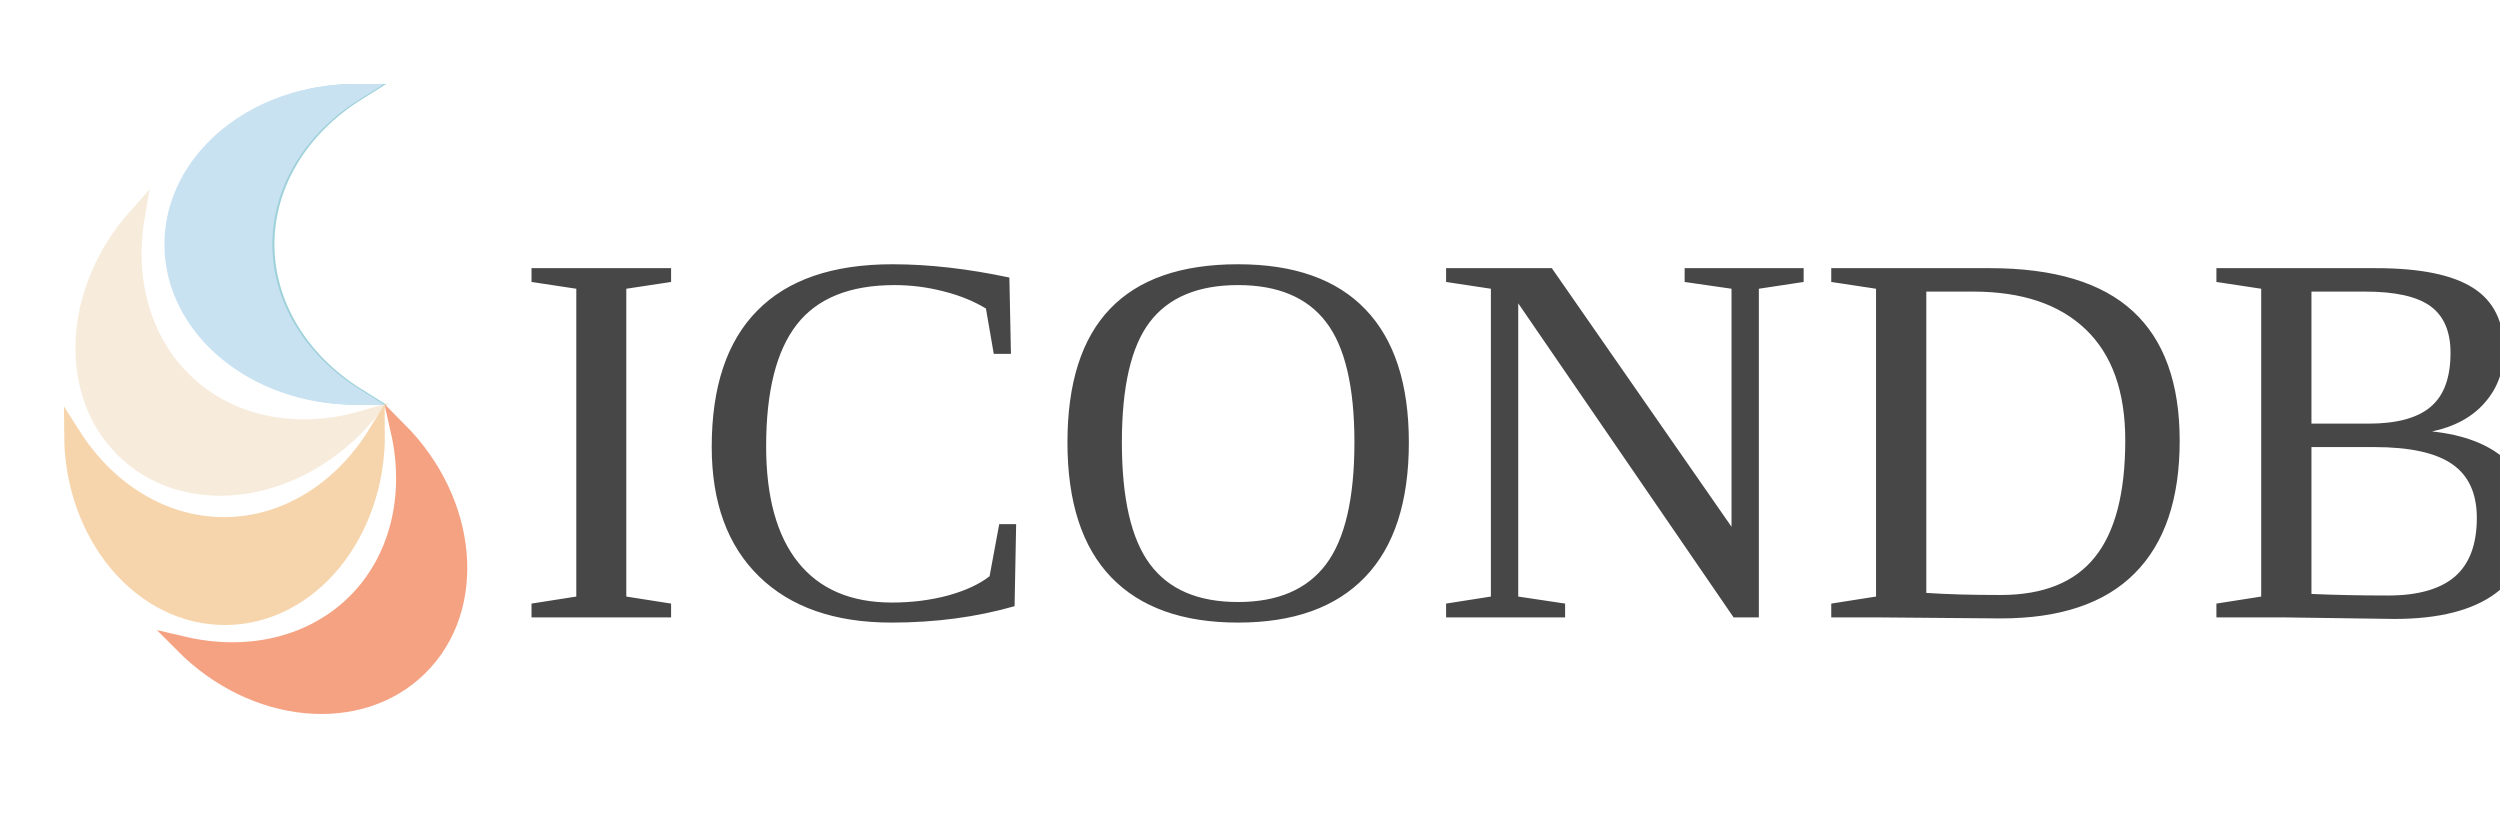
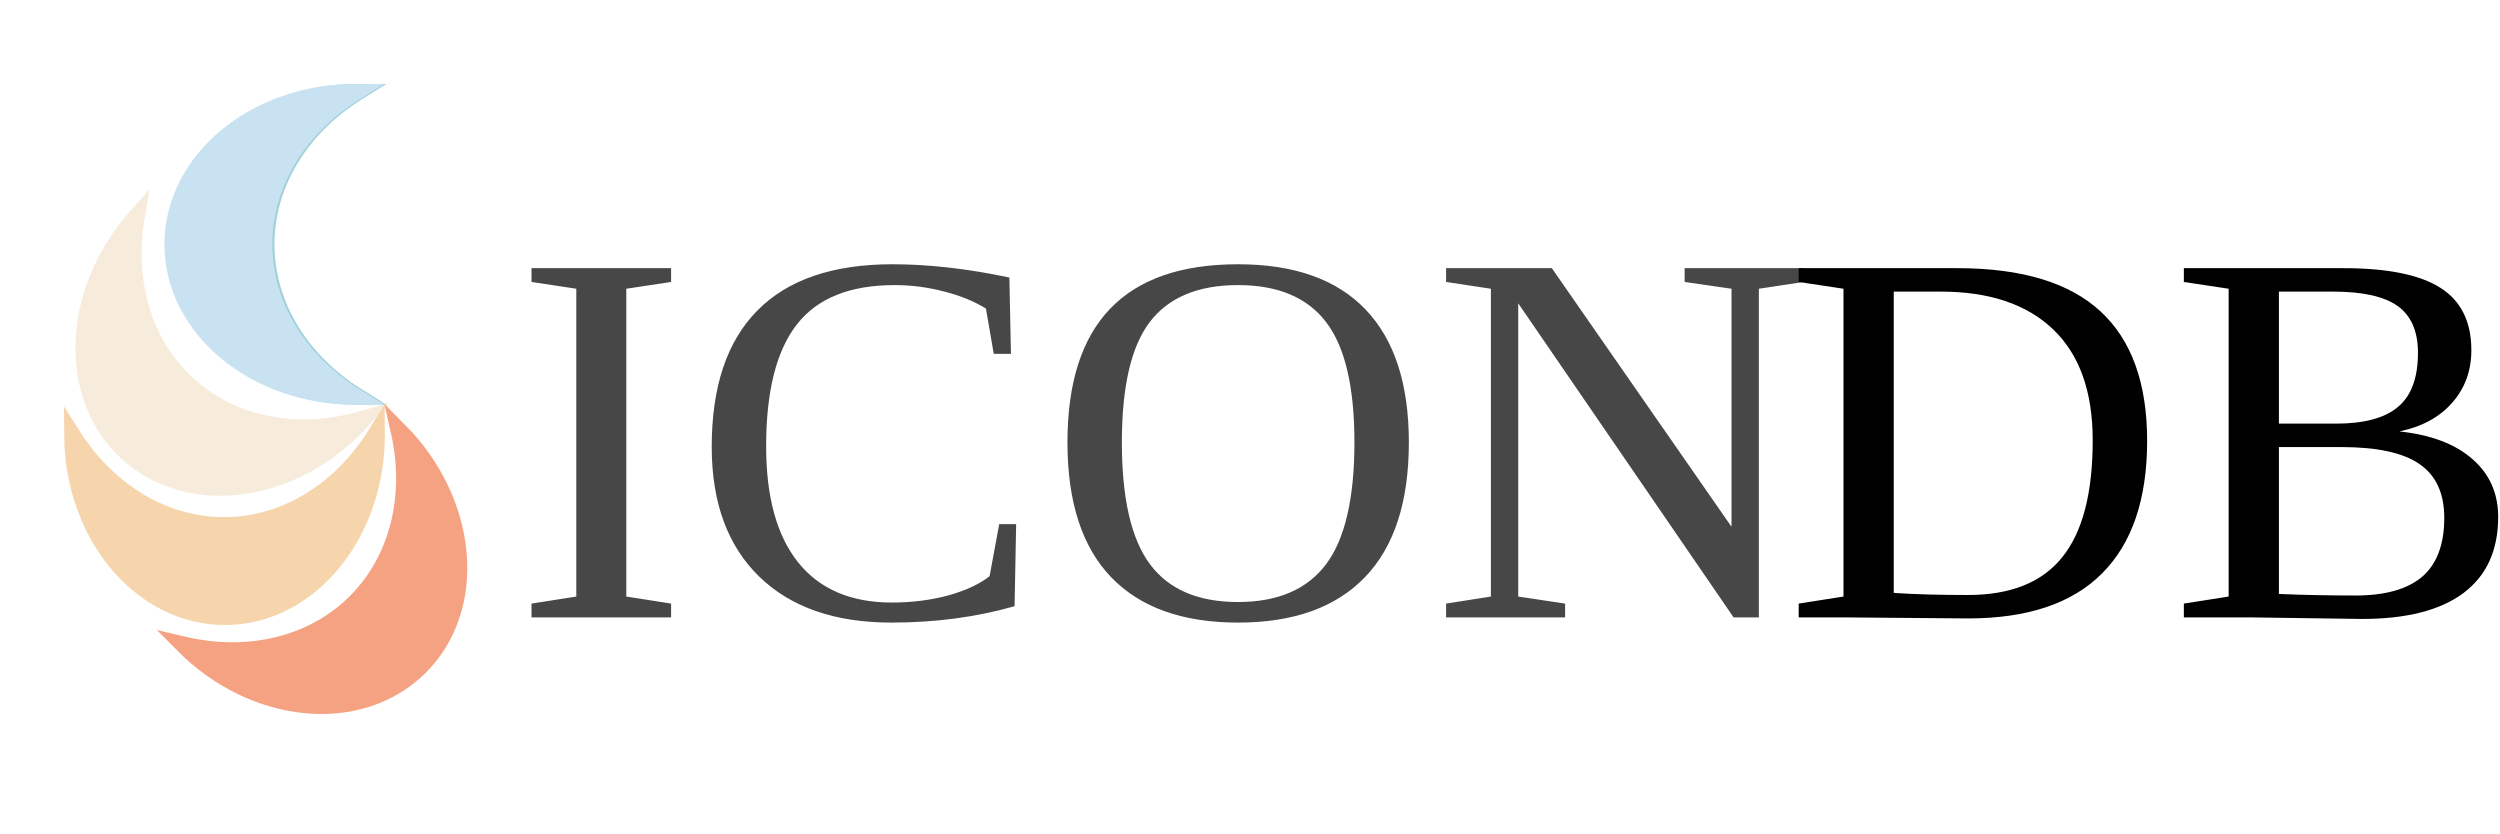
<svg xmlns="http://www.w3.org/2000/svg" width="150" height="50">
-   <text xml:space="preserve" text-anchor="start" font-size="32" id="svg_1" y="37.043" x="30.733" stroke-width="0" stroke="#000" fill="#474747">ICONDB</text>
+   <text xml:space="preserve" text-anchor="start" font-size="32" id="svg_1" y="37.043" x="30.733" stroke-width="0" stroke="#000" fill="#474747">ICON</text>
+   <text font-size="32" id="svg_1" y="37.043" x="107" stroke-width="0" stroke="#000" fill="#000">DB</text>
  <path transform="rotate(-48.2834 11.3552 23.1506)" stroke="#f7ecdc" id="svg_6" d="m16.83,32.275l0,0c-6.046,0 -10.949,-4.084 -10.949,-9.124c0,-5.039 4.903,-9.124 10.949,-9.124l0,0c-3.446,2.154 -5.474,5.534 -5.474,9.124s2.028,6.97 5.474,9.124z" fill="#f7ecdc" />
  <path stroke="#9ed1d9" id="svg_10" d="m21.441,23.784l0,0c-6.046,0 -10.949,-4.084 -10.949,-9.124c0,-5.039 4.903,-9.124 10.949,-9.124l0,0c-3.446,2.154 -5.474,5.534 -5.474,9.124s2.028,6.97 5.474,9.124z" fill="#9ed1d9" />
  <path transform="rotate(-134.825 21.3236 36.1384)" stroke="#f5a282" id="svg_11" d="m26.798,45.262l0,0c-6.046,0 -10.949,-4.084 -10.949,-9.124c0,-5.039 4.903,-9.124 10.949,-9.124l0,0c-3.446,2.154 -5.474,5.534 -5.474,9.124s2.028,6.97 5.474,9.124z" fill="#f5a282" />
  <path transform="rotate(-90.4203 13.511 31.5267)" stroke="#f7d5ac" id="svg_13" d="m18.985,40.651l0,0c-6.046,0 -10.949,-4.084 -10.949,-9.124c0,-5.039 4.903,-9.124 10.949,-9.124l0,0c-3.446,2.154 -5.474,5.534 -5.474,9.124s2.028,6.97 5.474,9.124z" fill="#f7d5ac" />
  <path stroke="#c9e2f2" id="svg_14" d="m21.314,23.784l0,0c-6.046,0 -10.949,-4.084 -10.949,-9.124c0,-5.039 4.903,-9.124 10.949,-9.124l0,0c-3.446,2.154 -5.474,5.534 -5.474,9.124s2.028,6.97 5.474,9.124z" fill="#c9e2f2" />
</svg>
